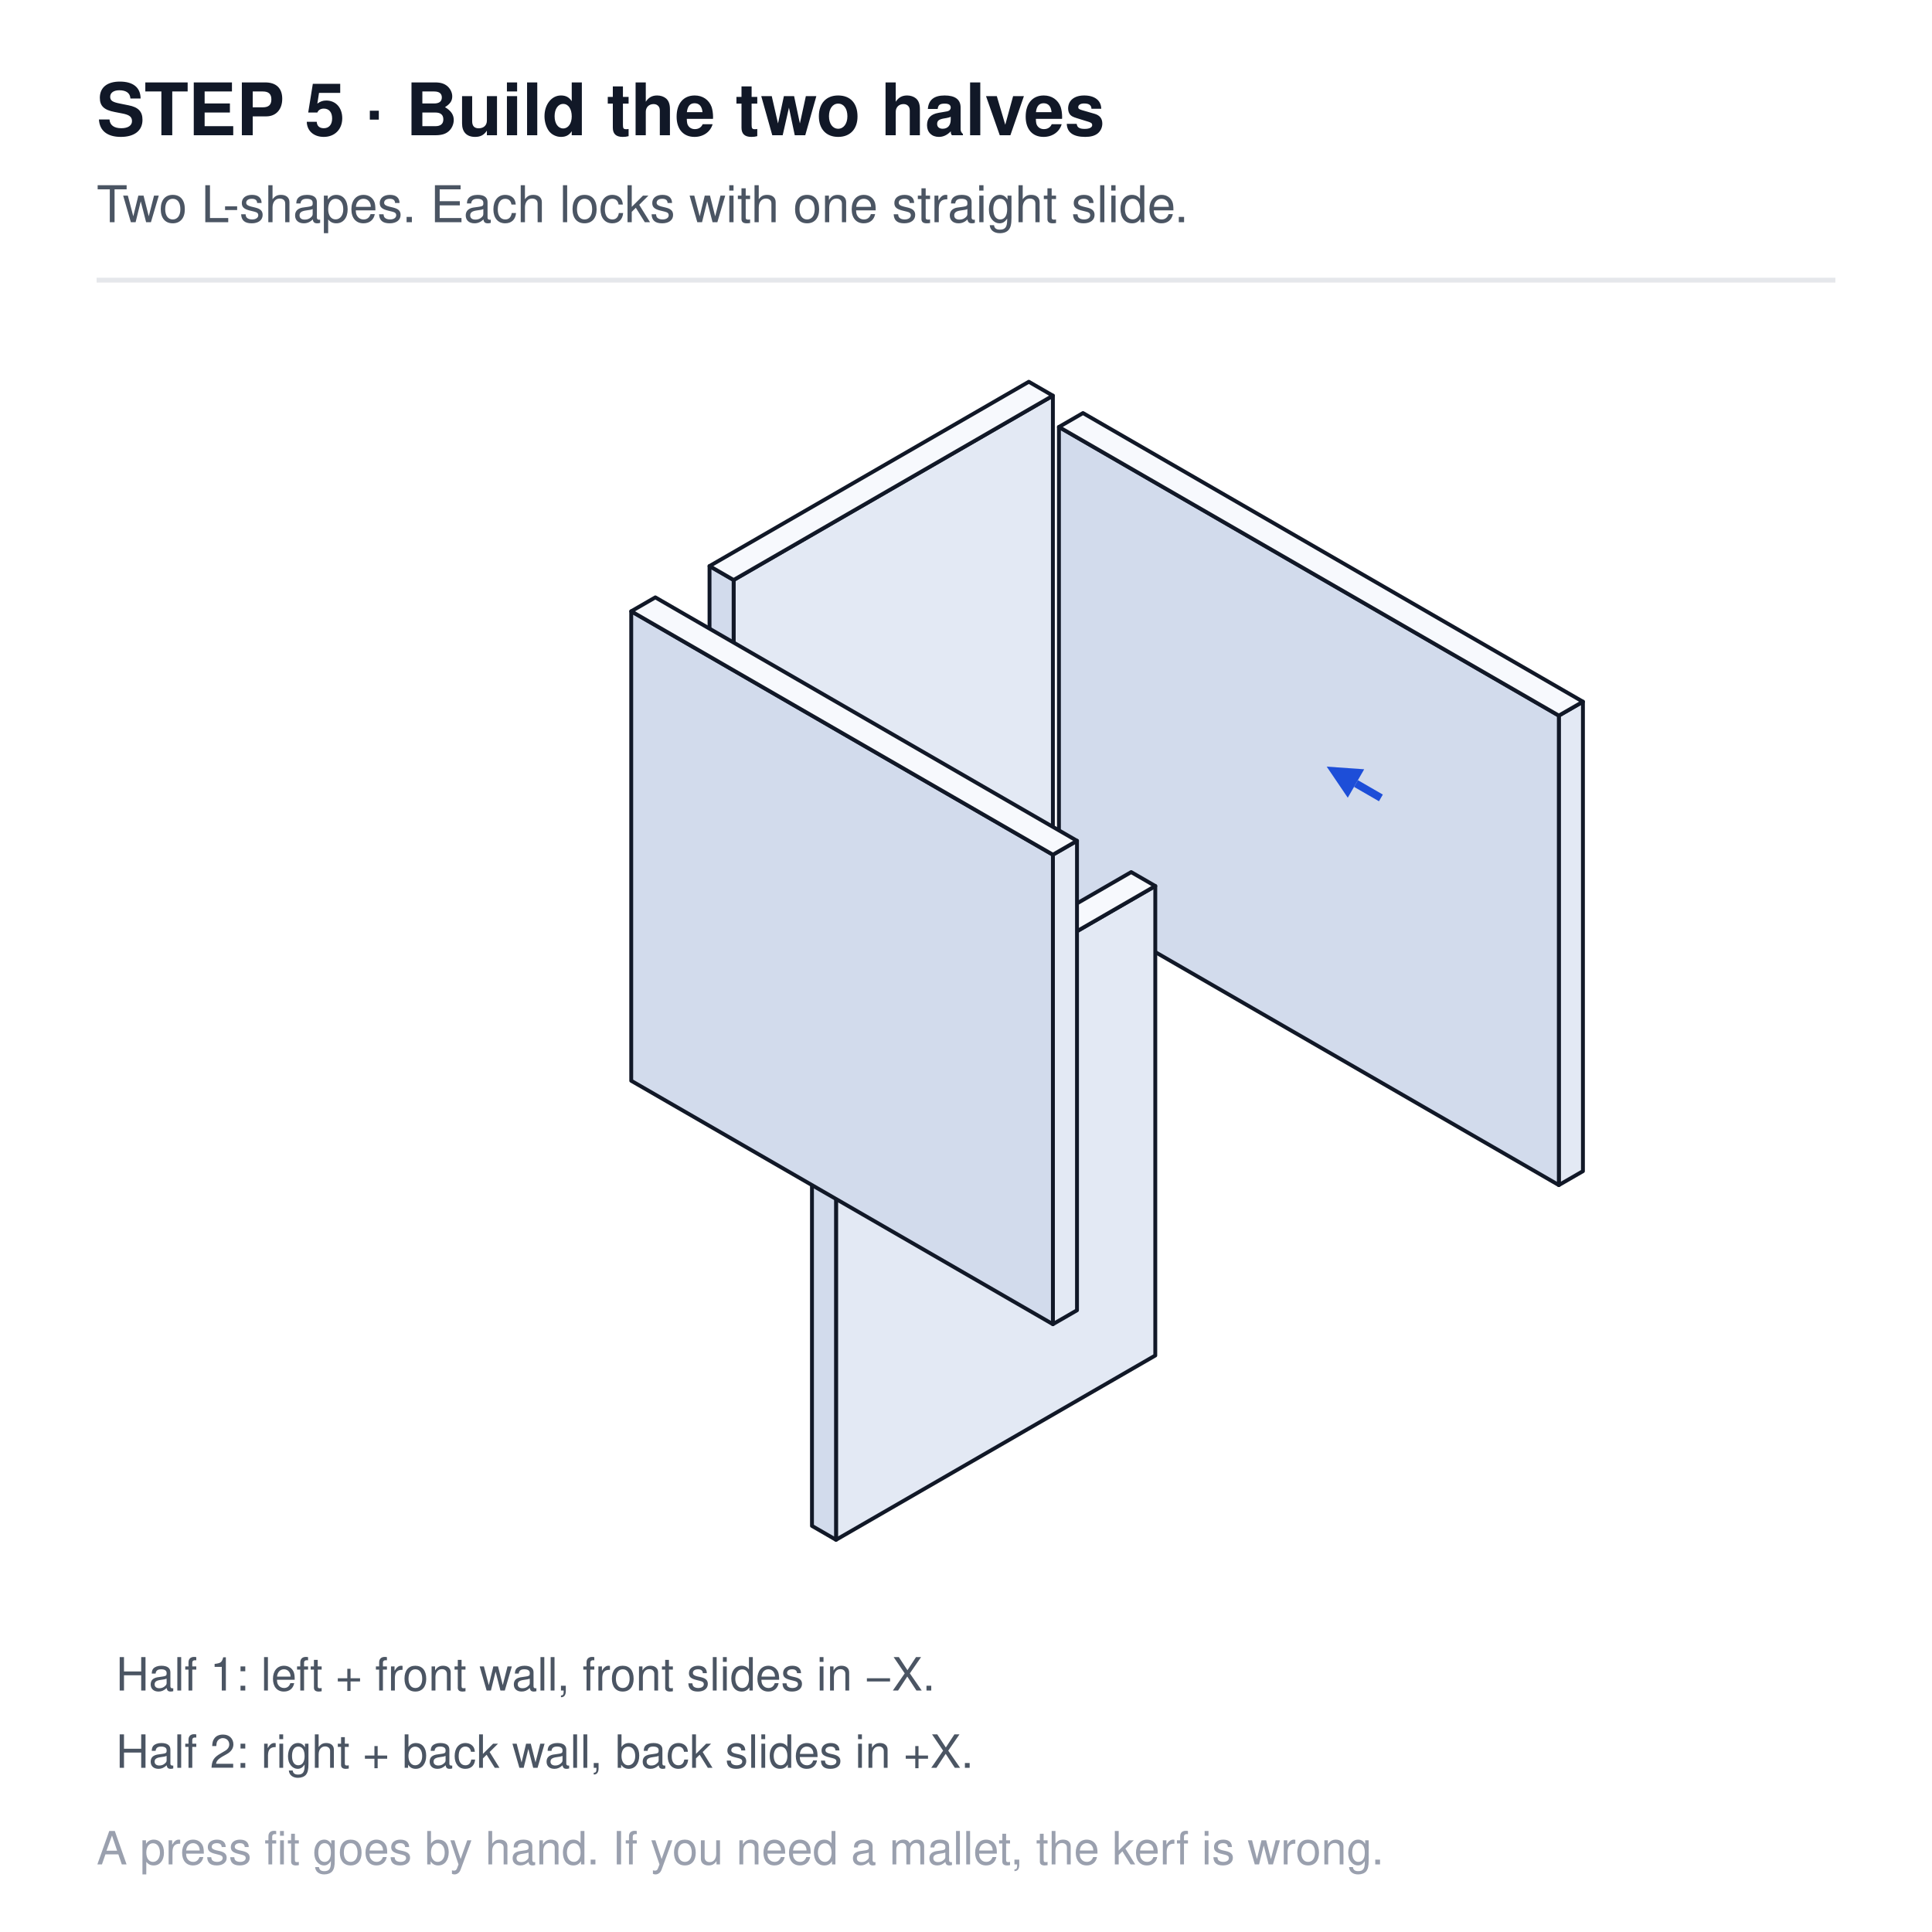
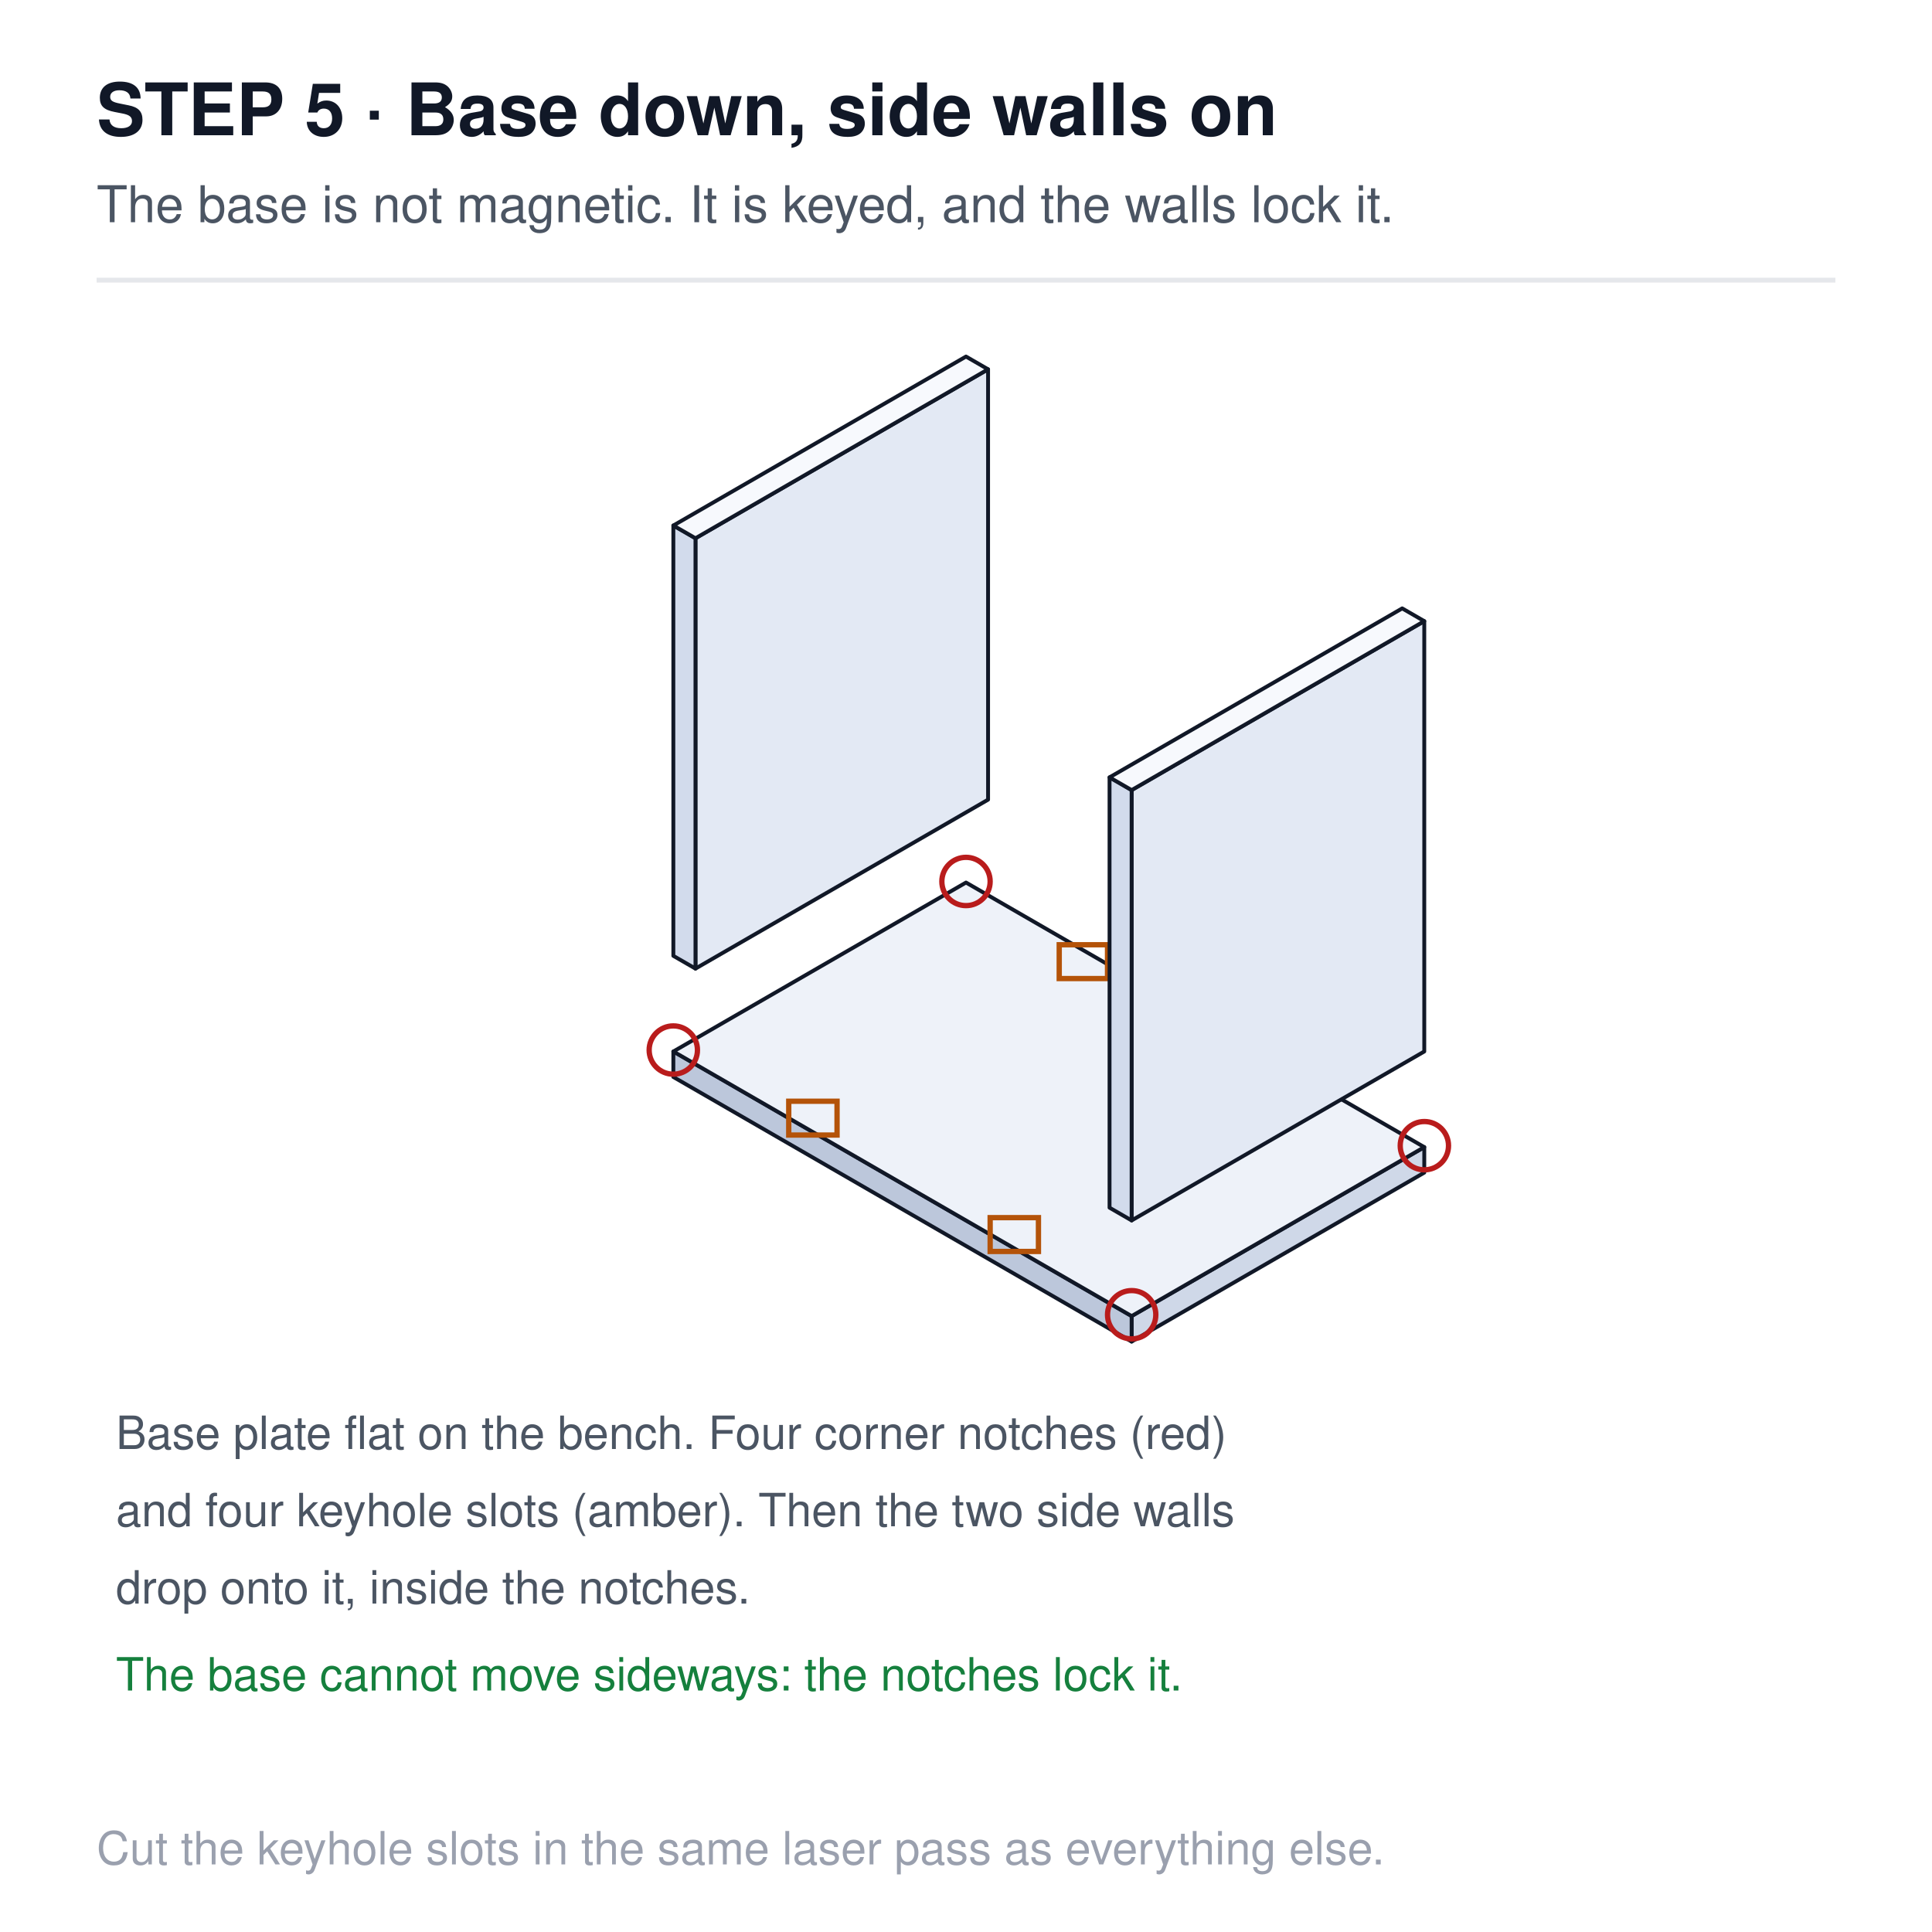
<svg xmlns="http://www.w3.org/2000/svg" width="400" height="400" viewBox="0 0 400 400" font-family="Helvetica, Arial, sans-serif">
  <rect width="400" height="400" fill="#ffffff" />
-   <text x="20" y="28" font-size="15" fill="#111827" text-anchor="start" font-weight="bold">STEP 5 · Build the two halves</text>
-   <text x="20" y="46" font-size="10.5" fill="#4b5563" text-anchor="start" font-weight="normal">Two L-shapes. Each locks with one straight slide.</text>
+   <text x="20" y="28" font-size="15" fill="#111827" text-anchor="start" font-weight="bold">STEP 5 · Base down, side walls on</text>
+   <text x="20" y="46" font-size="10.5" fill="#4b5563" text-anchor="start" font-weight="normal">The base is not magnetic. It is keyed, and the walls lock it.</text>
  <line x1="20" y1="58" x2="380" y2="58" stroke="#e5e7eb" />
-   <polygon points="217.99,179.12 151.89,217.28 151.89,120.08 217.99,81.92" fill="#e3e9f4" stroke="#111827" stroke-width="0.8" stroke-linejoin="round" />
-   <polygon points="146.90,214.40 151.89,217.28 151.89,120.08 146.90,117.20" fill="#d2dbec" stroke="#111827" stroke-width="0.8" stroke-linejoin="round" />
-   <polygon points="213.00,79.04 217.99,81.92 151.89,120.08 146.90,117.20" fill="#f7f9fd" stroke="#111827" stroke-width="0.8" stroke-linejoin="round" />
-   <polygon points="327.73,242.48 322.74,245.36 322.74,148.16 327.73,145.28" fill="#e3e9f4" stroke="#111827" stroke-width="0.8" stroke-linejoin="round" />
-   <polygon points="219.24,185.60 322.74,245.36 322.74,148.16 219.24,88.40" fill="#d2dbec" stroke="#111827" stroke-width="0.8" stroke-linejoin="round" />
-   <polygon points="224.22,85.52 327.73,145.28 322.74,148.16 219.24,88.40" fill="#f7f9fd" stroke="#111827" stroke-width="0.8" stroke-linejoin="round" />
-   <line x1="285.90" y1="165.20" x2="280.74" y2="162.22" stroke="#1d4ed8" stroke-width="1.6" />
-   <polygon points="274.68,158.72 282.44,159.27 279.04,165.16" fill="#1d4ed8" />
-   <polygon points="239.19,280.64 173.09,318.80 173.09,221.60 239.19,183.44" fill="#e3e9f4" stroke="#111827" stroke-width="0.8" stroke-linejoin="round" />
-   <polygon points="168.11,315.92 173.09,318.80 173.09,221.60 168.11,218.72" fill="#d2dbec" stroke="#111827" stroke-width="0.8" stroke-linejoin="round" />
-   <polygon points="234.20,180.56 239.19,183.44 173.09,221.60 168.11,218.72" fill="#f7f9fd" stroke="#111827" stroke-width="0.8" stroke-linejoin="round" />
-   <polygon points="222.98,271.28 217.99,274.16 217.99,176.96 222.98,174.08" fill="#e3e9f4" stroke="#111827" stroke-width="0.8" stroke-linejoin="round" />
-   <polygon points="130.69,223.76 217.99,274.16 217.99,176.96 130.69,126.56" fill="#d2dbec" stroke="#111827" stroke-width="0.8" stroke-linejoin="round" />
-   <polygon points="135.68,123.68 222.98,174.08 217.99,176.96 130.69,126.56" fill="#f7f9fd" stroke="#111827" stroke-width="0.8" stroke-linejoin="round" />
-   <text x="24" y="350" font-size="9.5" fill="#4b5563" text-anchor="start" font-weight="normal">Half 1: left + front wall, front slides in −X.</text>
-   <text x="24" y="366" font-size="9.5" fill="#4b5563" text-anchor="start" font-weight="normal">Half 2: right + back wall, back slides in +X.</text>
-   <text x="20" y="386" font-size="9.5" fill="#9aa0ae" text-anchor="start" font-weight="normal">A press fit goes by hand. If you need a mallet, the kerf is wrong.</text>
+   <polygon points="294.88,242.78 234.29,277.76 234.29,272.48 294.88,237.50" fill="#cfd8e8" stroke="#111827" stroke-width="0.8" stroke-linejoin="round" />
+   <polygon points="139.41,222.98 234.29,277.76 234.29,272.48 139.41,217.70" fill="#bcc7db" stroke="#111827" stroke-width="0.8" stroke-linejoin="round" />
+   <polygon points="200.00,182.72 294.88,237.50 234.29,272.48 139.41,217.70" fill="#eef2f9" stroke="#111827" stroke-width="0.8" stroke-linejoin="round" />
+   <circle cx="200.0" cy="182.5" r="5" fill="none" stroke="#b91c1c" stroke-width="1.1" />
+   <circle cx="294.9" cy="237.2" r="5" fill="none" stroke="#b91c1c" stroke-width="1.1" />
+   <circle cx="139.4" cy="217.4" r="5" fill="none" stroke="#b91c1c" stroke-width="1.1" />
+   <circle cx="234.3" cy="272.2" r="5" fill="none" stroke="#b91c1c" stroke-width="1.1" />
+   <rect x="219.3" y="195.6" width="10" height="7" fill="none" stroke="#b45309" stroke-width="1.1" />
+   <rect x="163.3" y="228.0" width="10" height="7" fill="none" stroke="#b45309" stroke-width="1.1" />
+   <rect x="261.0" y="219.7" width="10" height="7" fill="none" stroke="#b45309" stroke-width="1.1" />
+   <rect x="205.0" y="252.1" width="10" height="7" fill="none" stroke="#b45309" stroke-width="1.1" />
+   <polygon points="204.57,165.56 143.99,200.54 143.99,111.44 204.57,76.46" fill="#e3e9f4" stroke="#111827" stroke-width="0.8" stroke-linejoin="round" />
+   <polygon points="139.41,197.90 143.99,200.54 143.99,111.44 139.41,108.80" fill="#d2dbec" stroke="#111827" stroke-width="0.8" stroke-linejoin="round" />
+   <polygon points="200.00,73.82 204.57,76.46 143.99,111.44 139.41,108.80" fill="#f7f9fd" stroke="#111827" stroke-width="0.8" stroke-linejoin="round" />
+   <polygon points="294.88,217.70 234.29,252.68 234.29,163.58 294.88,128.60" fill="#e3e9f4" stroke="#111827" stroke-width="0.8" stroke-linejoin="round" />
+   <polygon points="229.72,250.04 234.29,252.68 234.29,163.58 229.72,160.94" fill="#d2dbec" stroke="#111827" stroke-width="0.8" stroke-linejoin="round" />
+   <polygon points="290.31,125.96 294.88,128.60 234.29,163.58 229.72,160.94" fill="#f7f9fd" stroke="#111827" stroke-width="0.8" stroke-linejoin="round" />
+   <text x="24" y="300" font-size="9.5" fill="#4b5563" text-anchor="start" font-weight="normal">Base plate flat on the bench. Four corner notches (red)</text>
+   <text x="24" y="316" font-size="9.5" fill="#4b5563" text-anchor="start" font-weight="normal">and four keyhole slots (amber). Then the two side walls</text>
+   <text x="24" y="332" font-size="9.5" fill="#4b5563" text-anchor="start" font-weight="normal">drop onto it, inside the notches.</text>
+   <text x="24" y="350" font-size="9.5" fill="#15803d" text-anchor="start" font-weight="normal">The base cannot move sideways: the notches lock it.</text>
+   <text x="20" y="386" font-size="9.5" fill="#9aa0ae" text-anchor="start" font-weight="normal">Cut the keyhole slots in the same laser pass as everything else.</text>
</svg>
